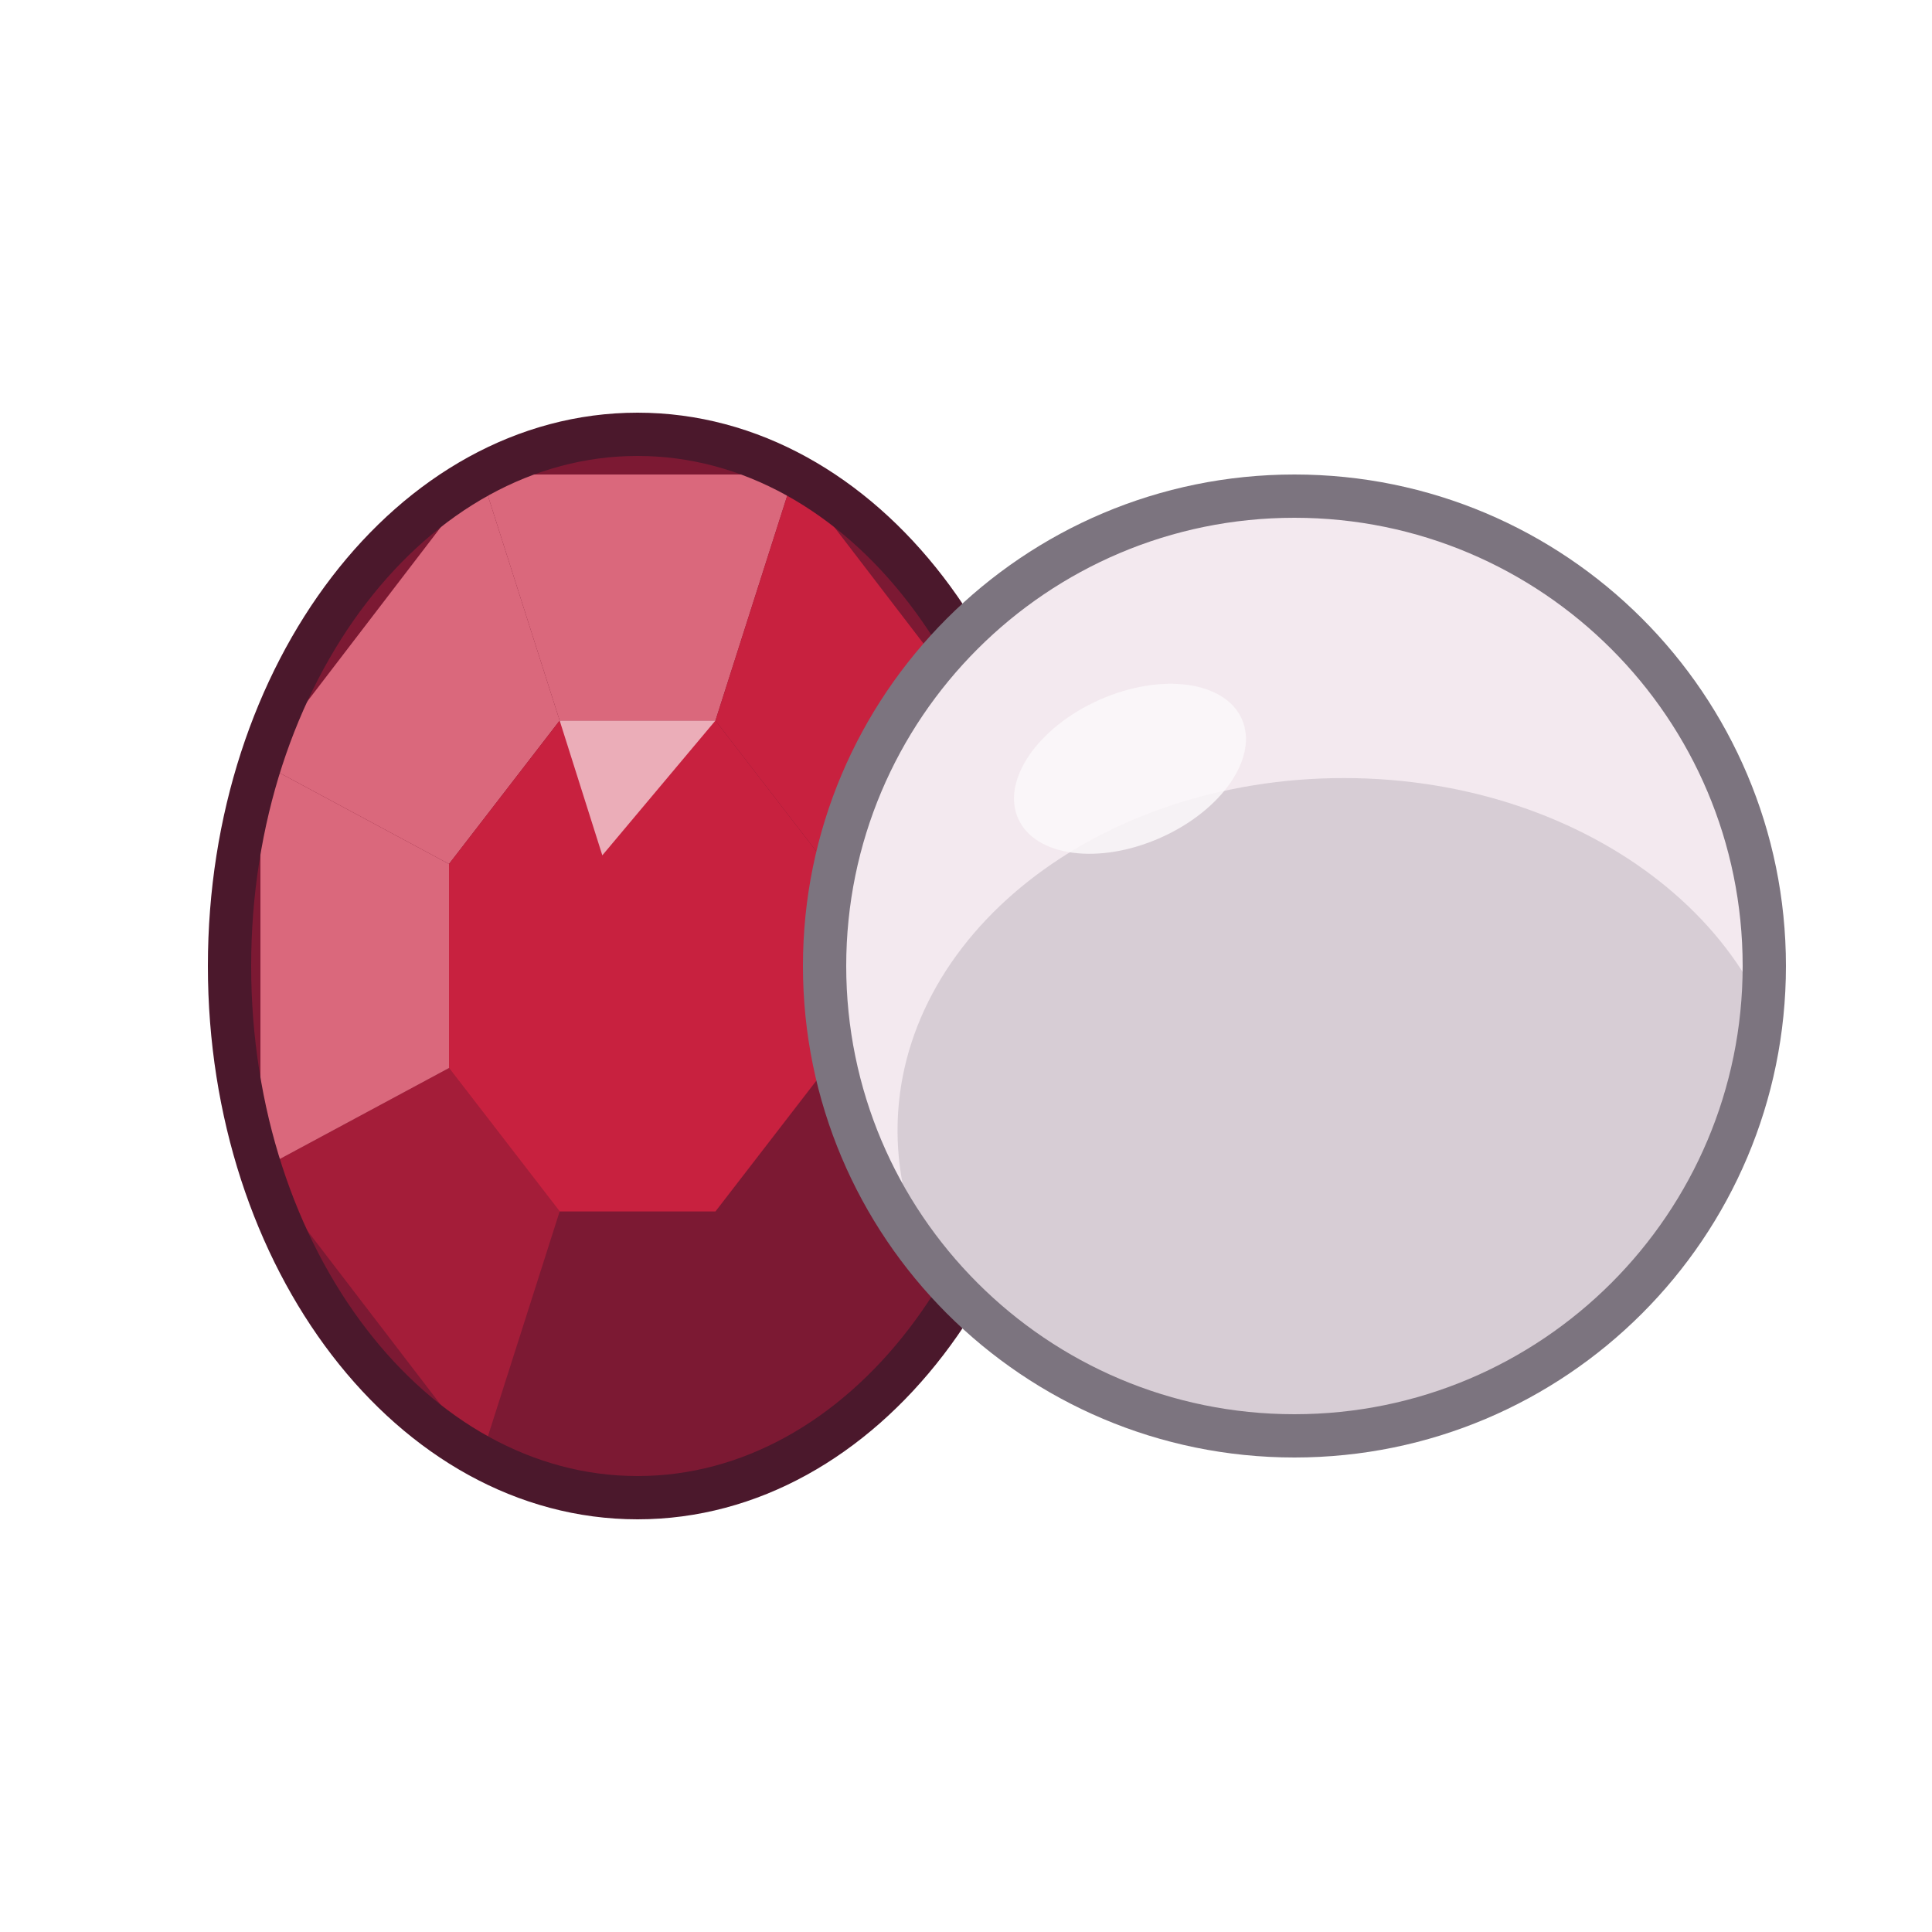
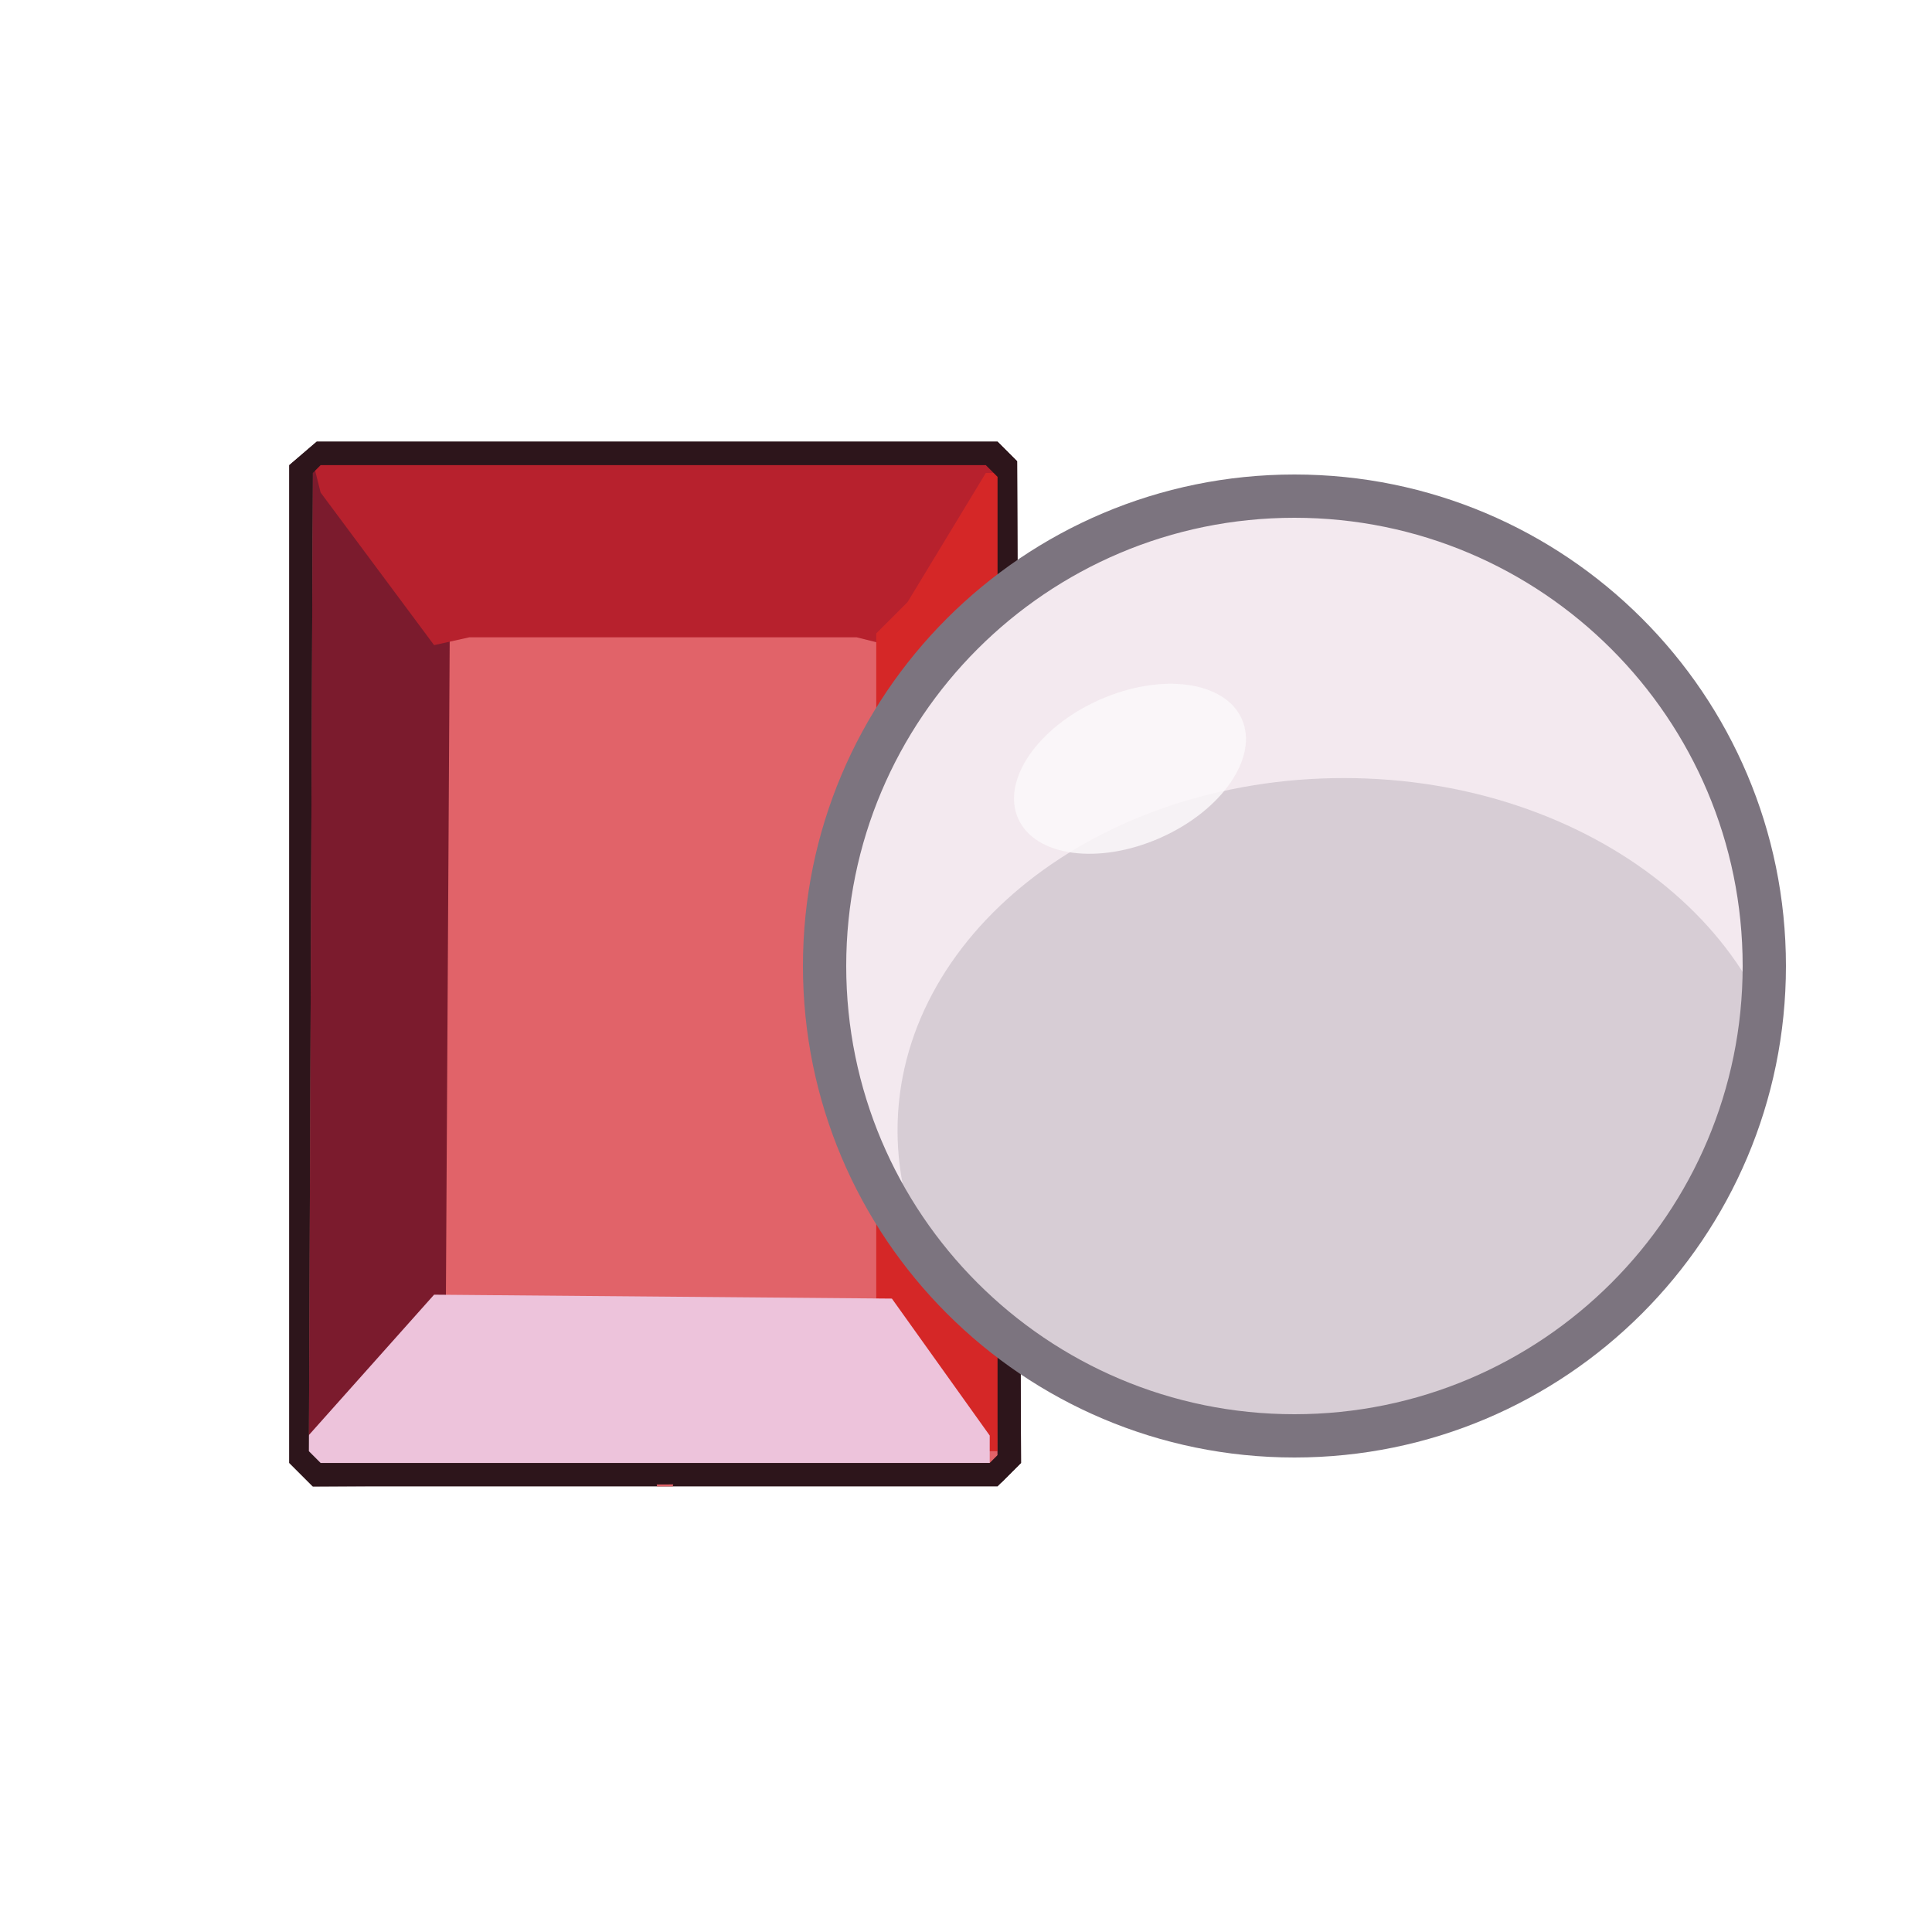
<svg xmlns="http://www.w3.org/2000/svg" viewBox="0 0 200 200" width="200" height="200">
  <g transform="translate(2 36) scale(0.64)">
-     <ellipse cx="100" cy="100" rx="66" ry="86" fill="#7c1933" />
-     <polygon points="161.0,132.9 125.3,179.5 112.6,139.7 130.5,116.5" fill="#7c1933" />
-     <polygon points="125.3,179.5 74.7,179.5 87.4,139.7 112.6,139.7" fill="#7c1933" />
-     <polygon points="74.7,179.5 39.0,132.9 69.5,116.5 87.4,139.7" fill="#a41d39" />
-     <polygon points="39.0,132.9 39.0,67.1 69.5,83.5 69.5,116.5" fill="#da687c" />
-     <polygon points="39.0,67.1 74.7,20.5 87.4,60.3 69.5,83.5" fill="#da687c" />
-     <polygon points="74.7,20.5 125.3,20.5 112.6,60.3 87.4,60.3" fill="#da687c" />
-     <polygon points="125.3,20.5 161.0,67.1 130.5,83.5 112.6,60.3" fill="#c8213f" />
-     <polygon points="161.0,67.1 161.0,132.9 130.5,116.5 130.5,83.5" fill="#7c1933" />
-     <polygon points="130.5,116.5 112.6,139.7 87.4,139.7 69.5,116.5 69.5,83.5 87.4,60.3 112.6,60.3 130.5,83.5" fill="#c8213f" />
-     <polygon points="87.4,60.3 112.6,60.3 94.3,82.1" fill="#eebcc5" opacity="0.9" />
-     <ellipse cx="100" cy="100" rx="66" ry="86" fill="none" stroke="#4b182c" stroke-width="7" stroke-linejoin="round" />
+     <svg viewBox="0 0 316 316" width="200" height="200">
+       <path d="M76,24 L69,30 L69,285 L75,291 L250,291 L256,285 L255,29 L250,24 Z" fill="#2d151b" fill-rule="evenodd" />
+       <path d="M75,29 L73,284 L75,286 L162,286 L163,291 L167,291 L168,286 L250,286 L251,31 L249,29 Z" fill="#e16369" fill-rule="evenodd" />
+       <path d="M75,30 L74,281 L78,281 L109,246 L110,73 L95,55 L81,32 Z" fill="#7b1b2d" fill-rule="evenodd" />
+       <path d="M75,29 L77,37 L106,76 L115,74 L214,74 L222,76 L230,69 L250,37 L249,29 Z" fill="#b7212d" fill-rule="evenodd" />
+       <path d="M247,32 L227,65 L219,73 L219,246 L242,279 L246,282 L250,282 L251,32 Z" fill="#d52727" fill-rule="evenodd" />
+       <path d="M73,279 L75,286 L248,285 L248,278 L223,243 L106,242 Z" fill="#edc3db" fill-rule="evenodd" />
+       <path d="M76,24 L69,30 L69,285 L75,291 L251,290 L256,285 L255,29 L250,24 Z M77,30 L247,30 L250,33 L250,283 L248,285 L77,285 L74,282 L75,32 Z" fill="#2d151b" fill-rule="evenodd" />
+     </svg>
  </g>
  <g transform="translate(70 36) scale(0.64)">
    <defs>
      <clipPath id="cl-pearl">
        <ellipse cx="100" cy="100" rx="76" ry="76" />
      </clipPath>
    </defs>
    <ellipse cx="100" cy="100" rx="76" ry="76" fill="#f3e9ef" />
    <g clip-path="url(#cl-pearl)">
      <ellipse cx="108" cy="126.6" rx="72.2" ry="57.0" fill="#8f8693" opacity="0.28" />
    </g>
    <ellipse cx="73.4" cy="68.1" rx="19.8" ry="12.2" fill="#fbf8fa" opacity="0.85" transform="rotate(-24 73.4 68.1)" />
    <ellipse cx="100" cy="100" rx="76" ry="76" fill="none" stroke="#7c747f" stroke-width="7" />
  </g>
</svg>
